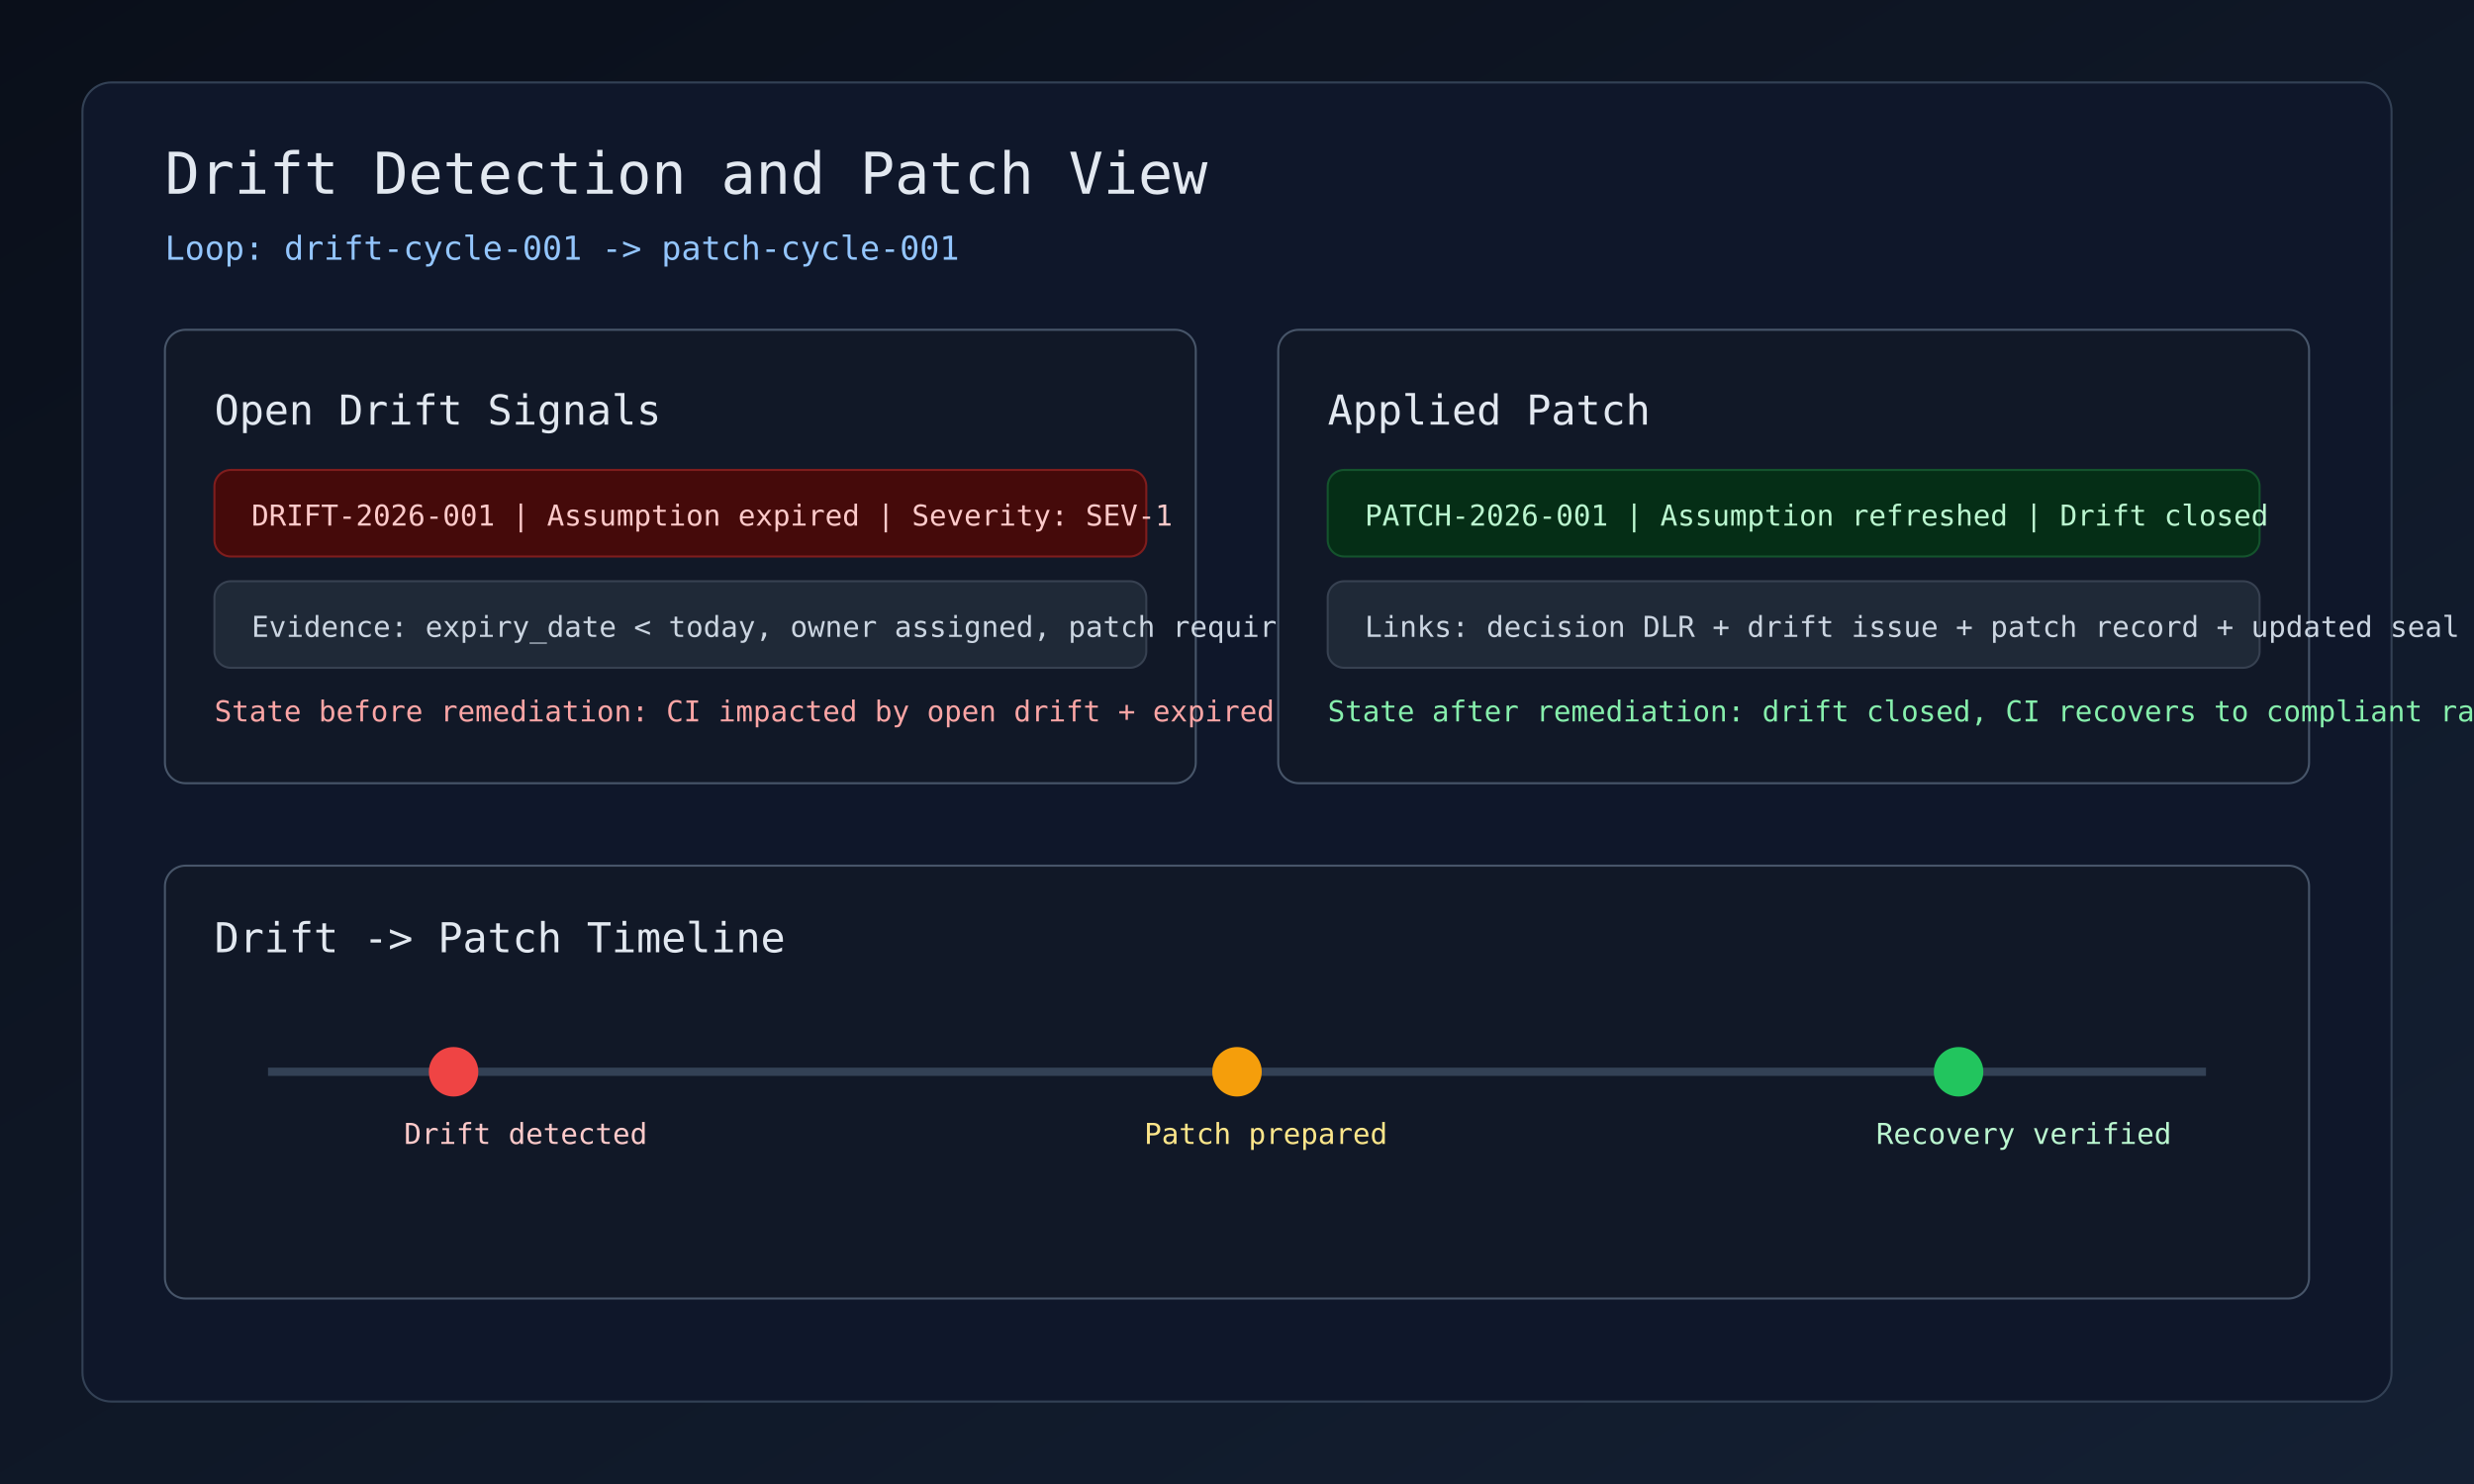
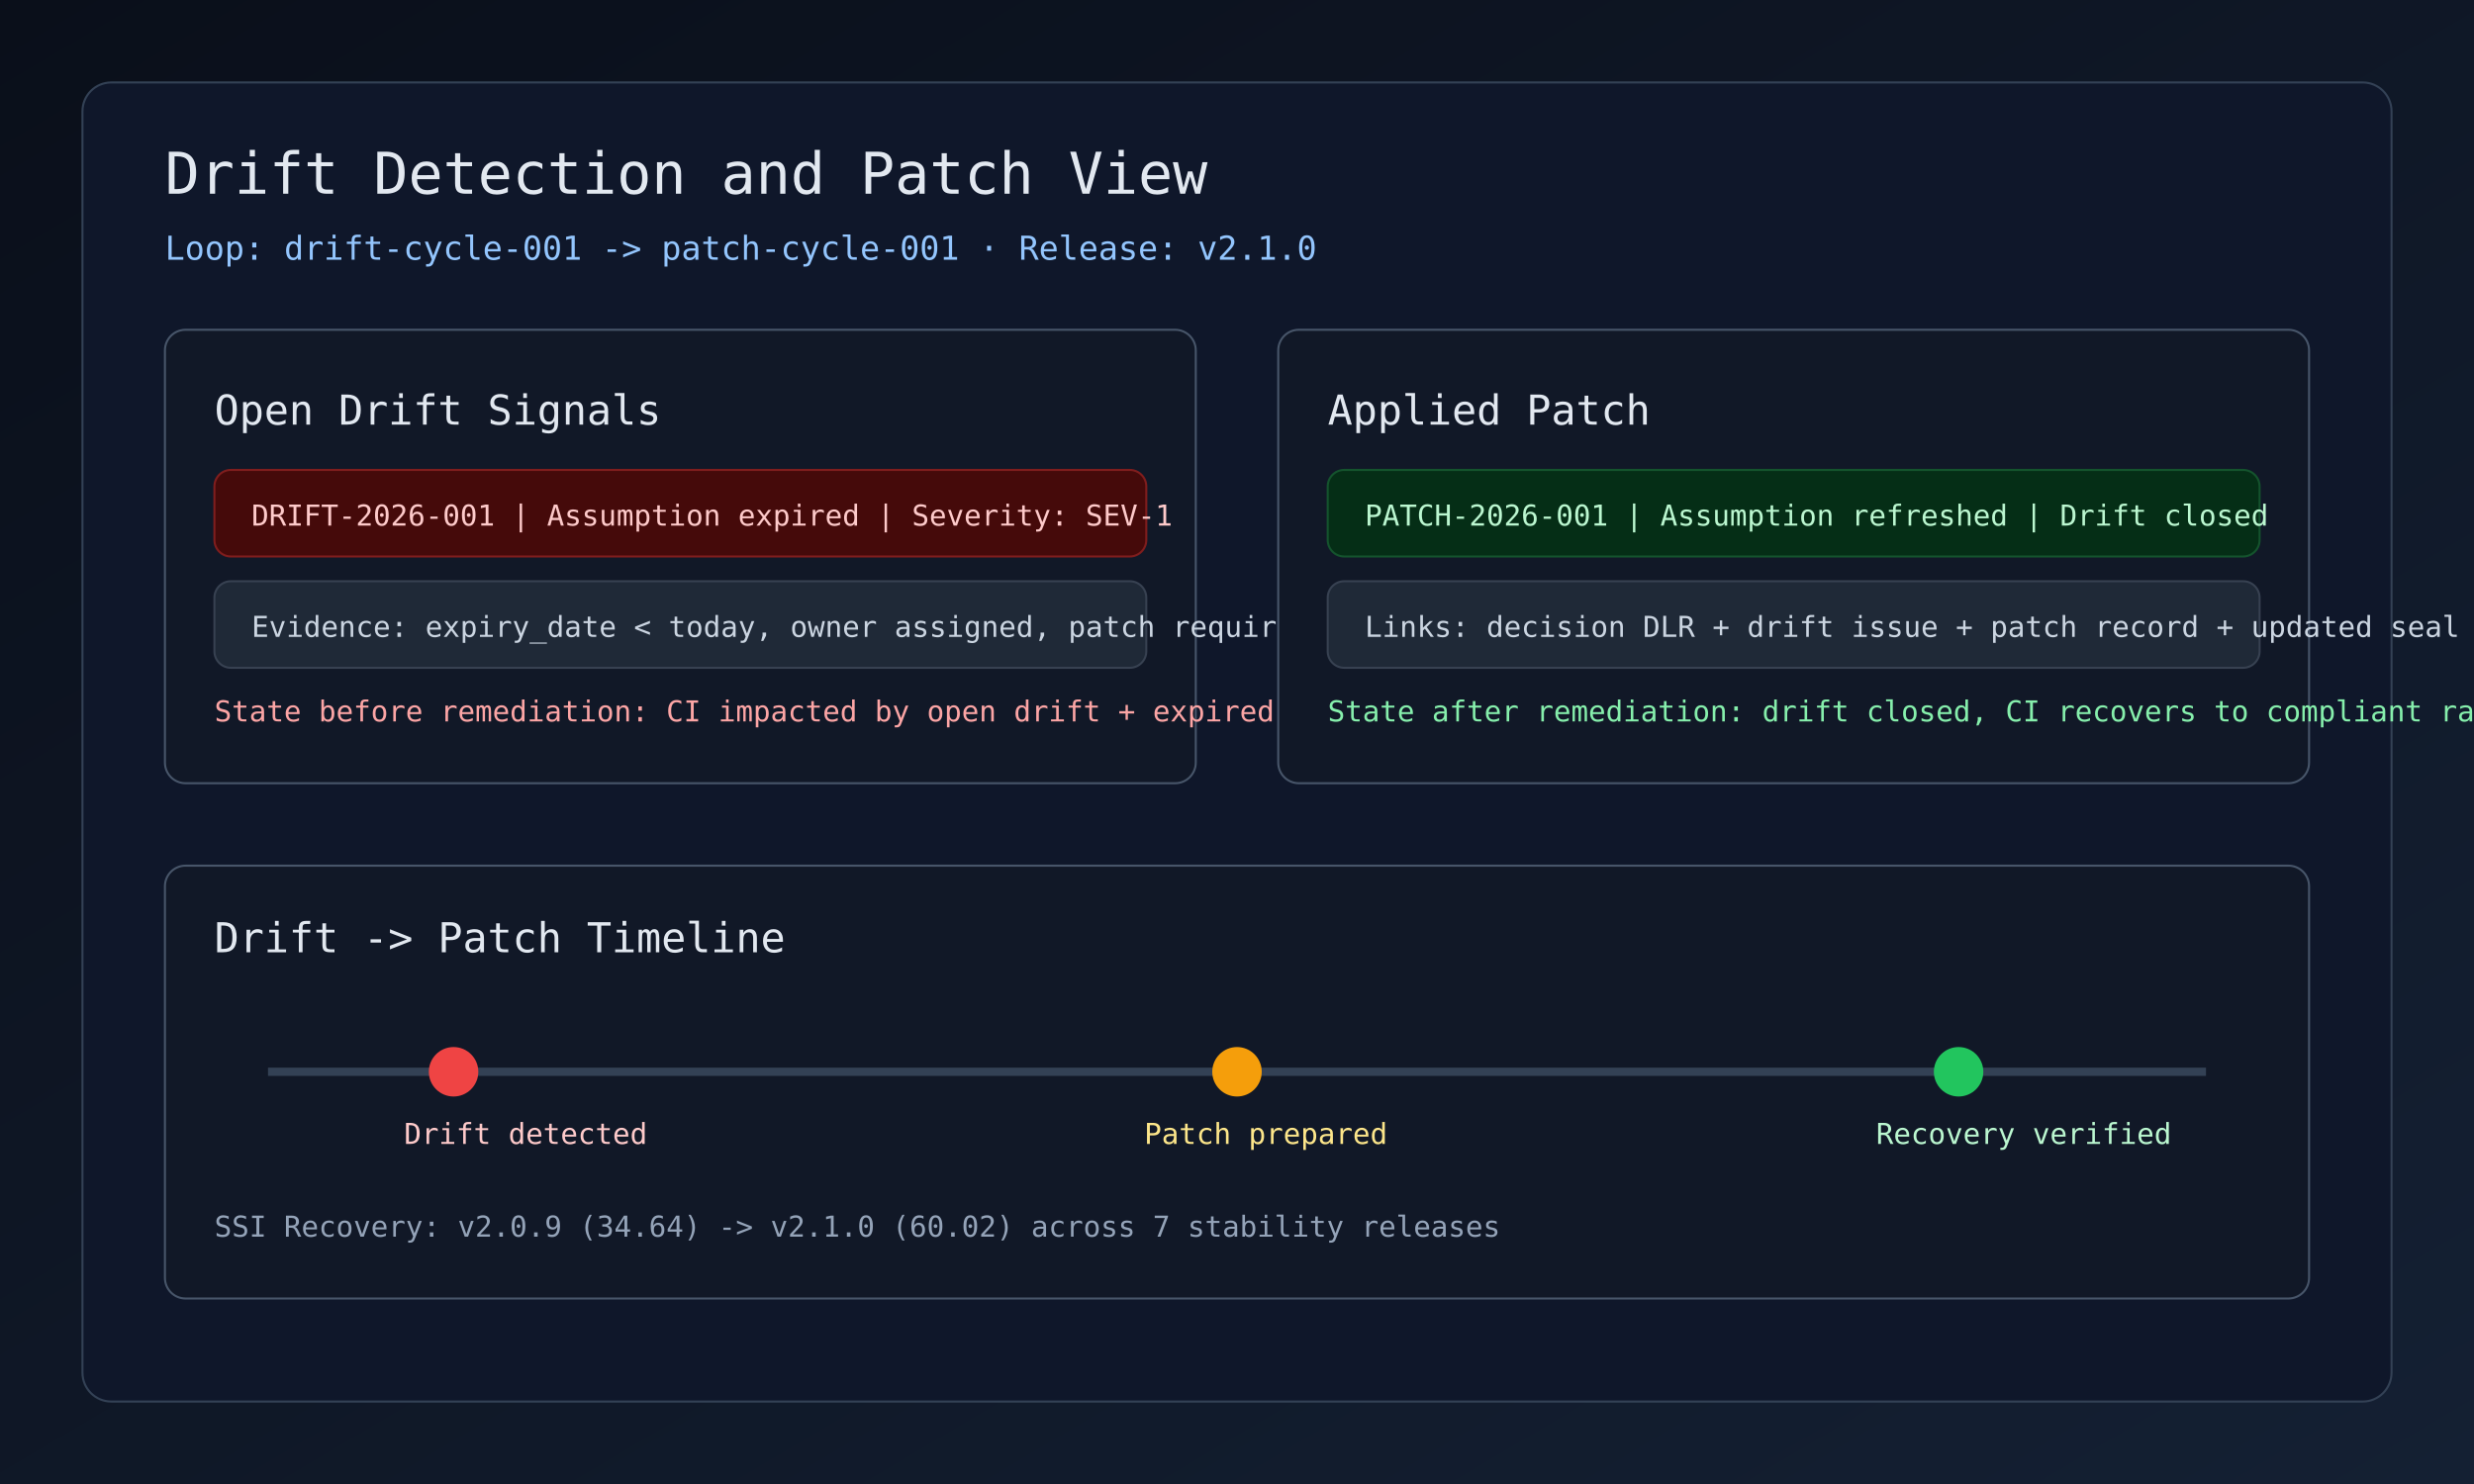
<svg xmlns="http://www.w3.org/2000/svg" width="1200" height="720" viewBox="0 0 1200 720">
  <defs>
    <linearGradient id="bg2" x1="0" y1="0" x2="1" y2="1">
      <stop offset="0%" stop-color="#0a0f1a" />
      <stop offset="100%" stop-color="#142033" />
    </linearGradient>
  </defs>
  <rect width="1200" height="720" fill="url(#bg2)" />
  <rect x="40" y="40" width="1120" height="640" rx="14" fill="#0f172a" stroke="#334155" />
  <text x="80" y="94" fill="#e2e8f0" font-family="Menlo, Monaco, Consolas, monospace" font-size="28">Drift Detection and Patch View</text>
-   <text x="80" y="126" fill="#93c5fd" font-family="Menlo, Monaco, Consolas, monospace" font-size="16">Loop: drift-cycle-001 -&gt; patch-cycle-001</text>
+   <text x="80" y="126" fill="#93c5fd" font-family="Menlo, Monaco, Consolas, monospace" font-size="16">Loop: drift-cycle-001 -&gt; patch-cycle-001 · Release: v2.1.0</text>
  <rect x="80" y="160" width="500" height="220" rx="10" fill="#111827" stroke="#475569" />
  <text x="104" y="206" fill="#e2e8f0" font-family="Menlo, Monaco, Consolas, monospace" font-size="20">Open Drift Signals</text>
  <rect x="104" y="228" width="452" height="42" rx="8" fill="#450a0a" stroke="#7f1d1d" />
  <text x="122" y="255" fill="#fecaca" font-family="Menlo, Monaco, Consolas, monospace" font-size="14">DRIFT-2026-001 | Assumption expired | Severity: SEV-1</text>
  <rect x="104" y="282" width="452" height="42" rx="8" fill="#1f2937" stroke="#374151" />
  <text x="122" y="309" fill="#cbd5e1" font-family="Menlo, Monaco, Consolas, monospace" font-size="14">Evidence: expiry_date &lt; today, owner assigned, patch required</text>
  <text x="104" y="350" fill="#fca5a5" font-family="Menlo, Monaco, Consolas, monospace" font-size="14">State before remediation: CI impacted by open drift + expired assumption</text>
  <rect x="620" y="160" width="500" height="220" rx="10" fill="#111827" stroke="#475569" />
  <text x="644" y="206" fill="#e2e8f0" font-family="Menlo, Monaco, Consolas, monospace" font-size="20">Applied Patch</text>
  <rect x="644" y="228" width="452" height="42" rx="8" fill="#052e16" stroke="#14532d" />
  <text x="662" y="255" fill="#bbf7d0" font-family="Menlo, Monaco, Consolas, monospace" font-size="14">PATCH-2026-001 | Assumption refreshed | Drift closed</text>
  <rect x="644" y="282" width="452" height="42" rx="8" fill="#1f2937" stroke="#374151" />
  <text x="662" y="309" fill="#cbd5e1" font-family="Menlo, Monaco, Consolas, monospace" font-size="14">Links: decision DLR + drift issue + patch record + updated seal</text>
  <text x="644" y="350" fill="#86efac" font-family="Menlo, Monaco, Consolas, monospace" font-size="14">State after remediation: drift closed, CI recovers to compliant range</text>
  <rect x="80" y="420" width="1040" height="210" rx="10" fill="#111827" stroke="#475569" />
  <text x="104" y="462" fill="#e2e8f0" font-family="Menlo, Monaco, Consolas, monospace" font-size="20">Drift -&gt; Patch Timeline</text>
  <line x1="130" y1="520" x2="1070" y2="520" stroke="#334155" stroke-width="4" />
  <circle cx="220" cy="520" r="12" fill="#ef4444" />
  <text x="196" y="555" fill="#fecaca" font-family="Menlo, Monaco, Consolas, monospace" font-size="14">Drift detected</text>
  <circle cx="600" cy="520" r="12" fill="#f59e0b" />
  <text x="555" y="555" fill="#fde68a" font-family="Menlo, Monaco, Consolas, monospace" font-size="14">Patch prepared</text>
  <circle cx="950" cy="520" r="12" fill="#22c55e" />
  <text x="910" y="555" fill="#bbf7d0" font-family="Menlo, Monaco, Consolas, monospace" font-size="14">Recovery verified</text>
+   <text x="104" y="600" fill="#94a3b8" font-family="Menlo, Monaco, Consolas, monospace" font-size="14">SSI Recovery: v2.0.9 (34.64) -&gt; v2.1.0 (60.02) across 7 stability releases</text>
</svg>
